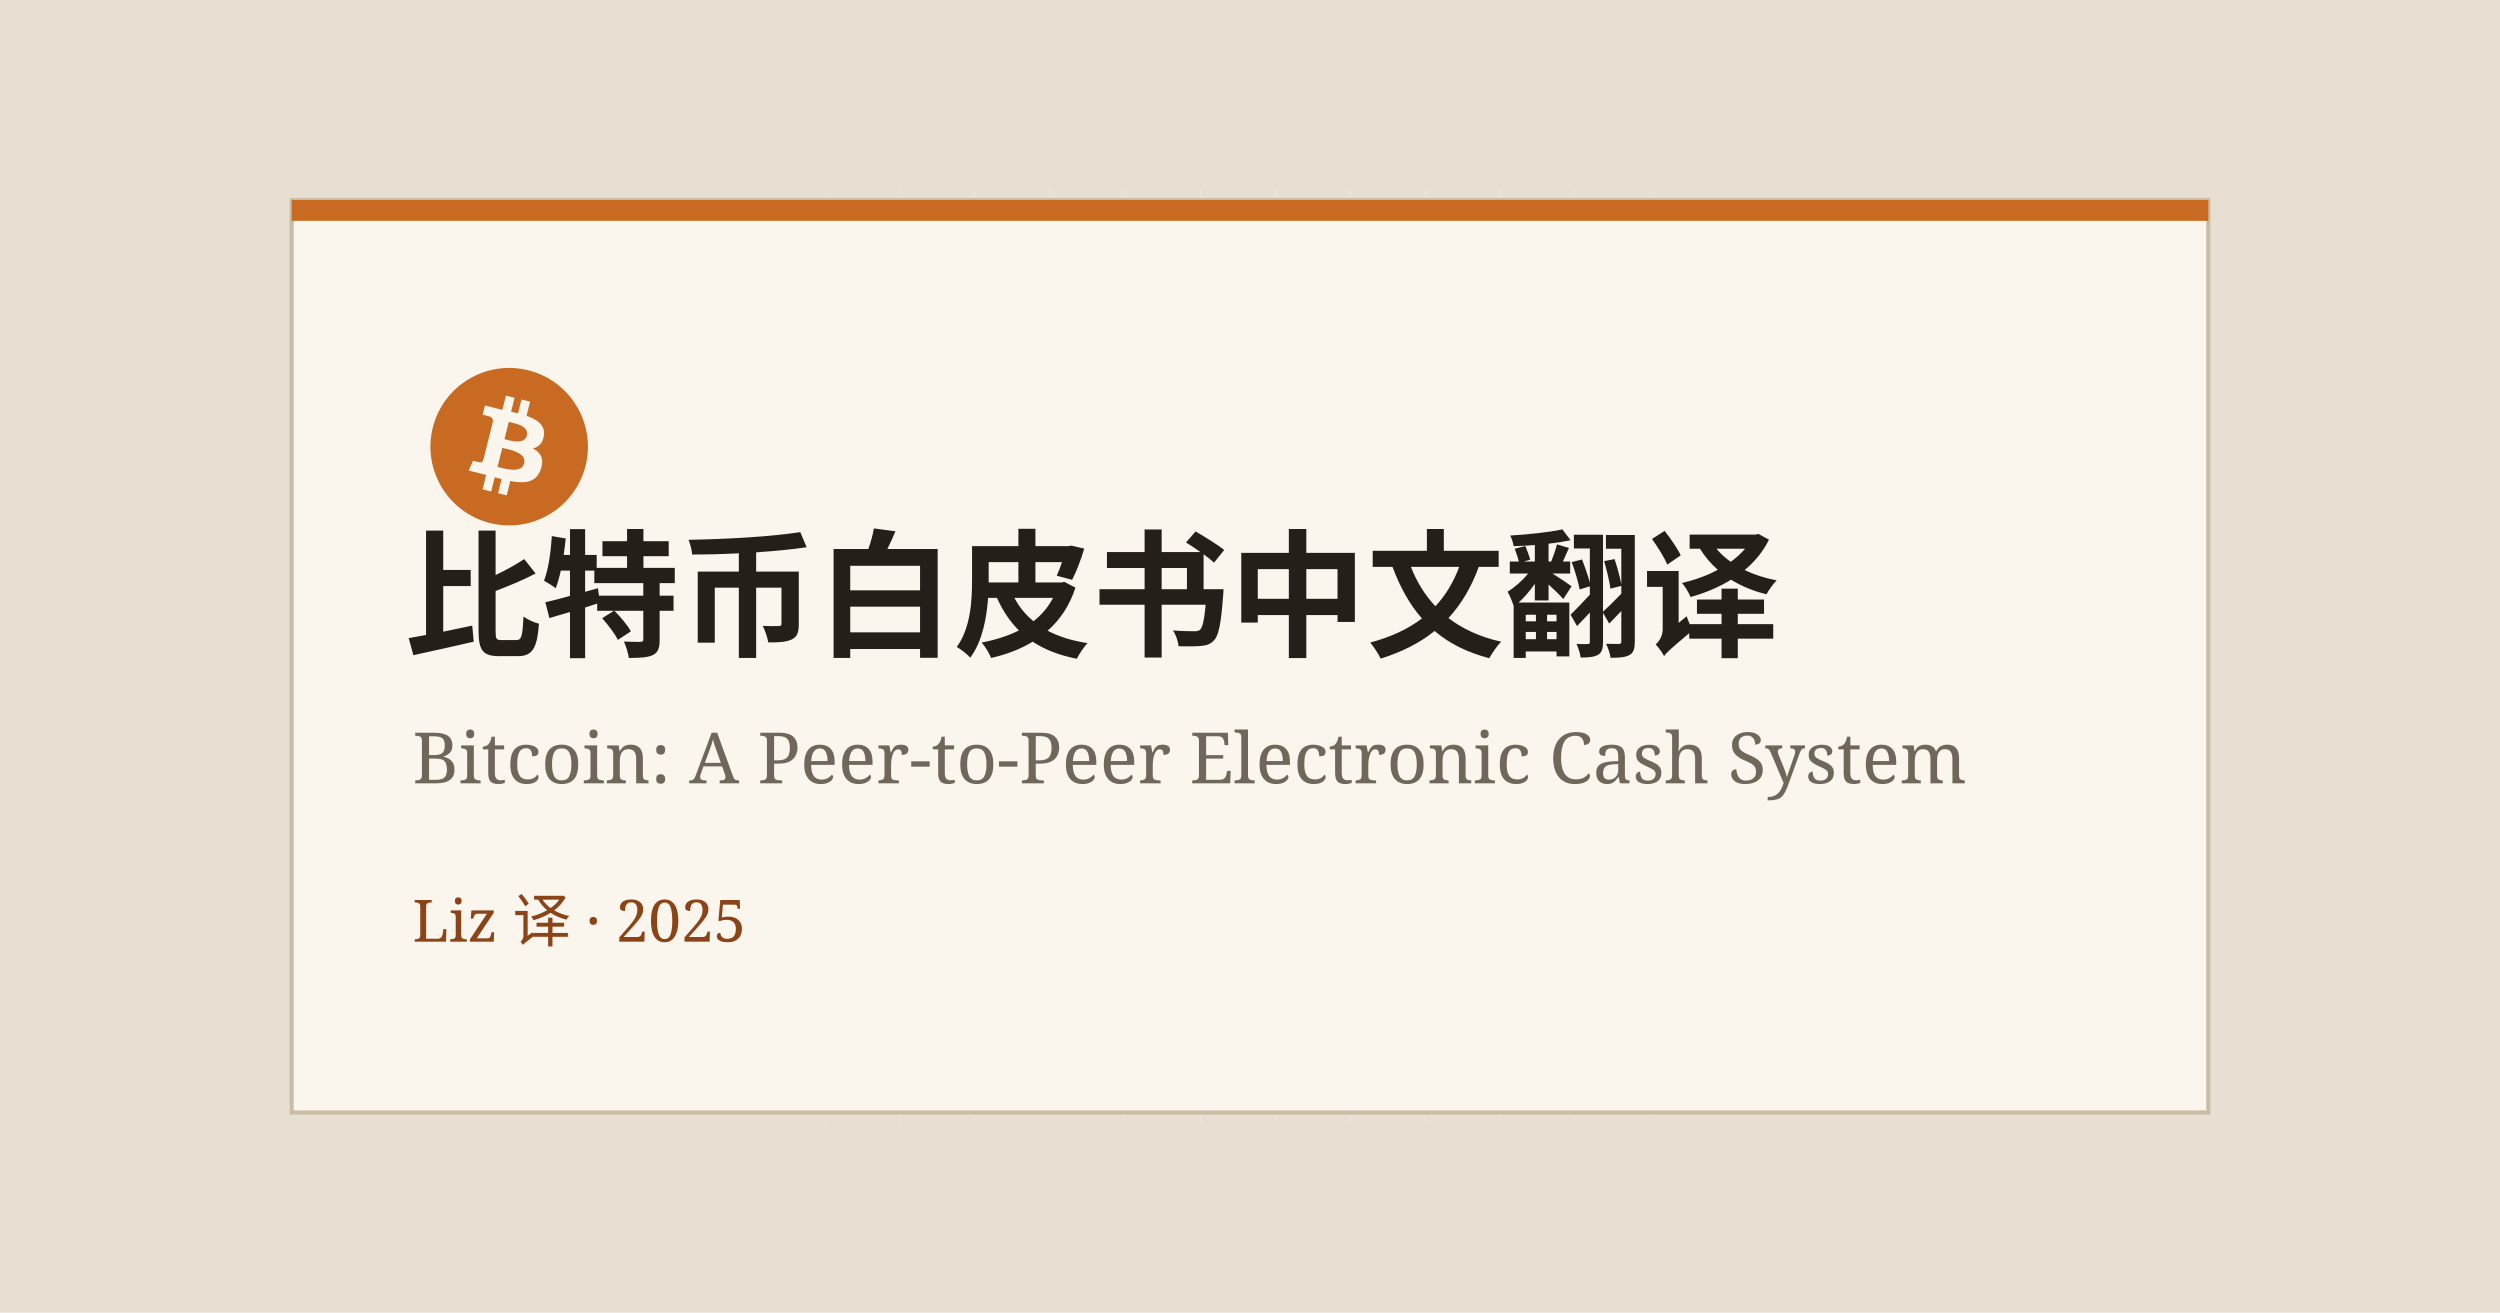
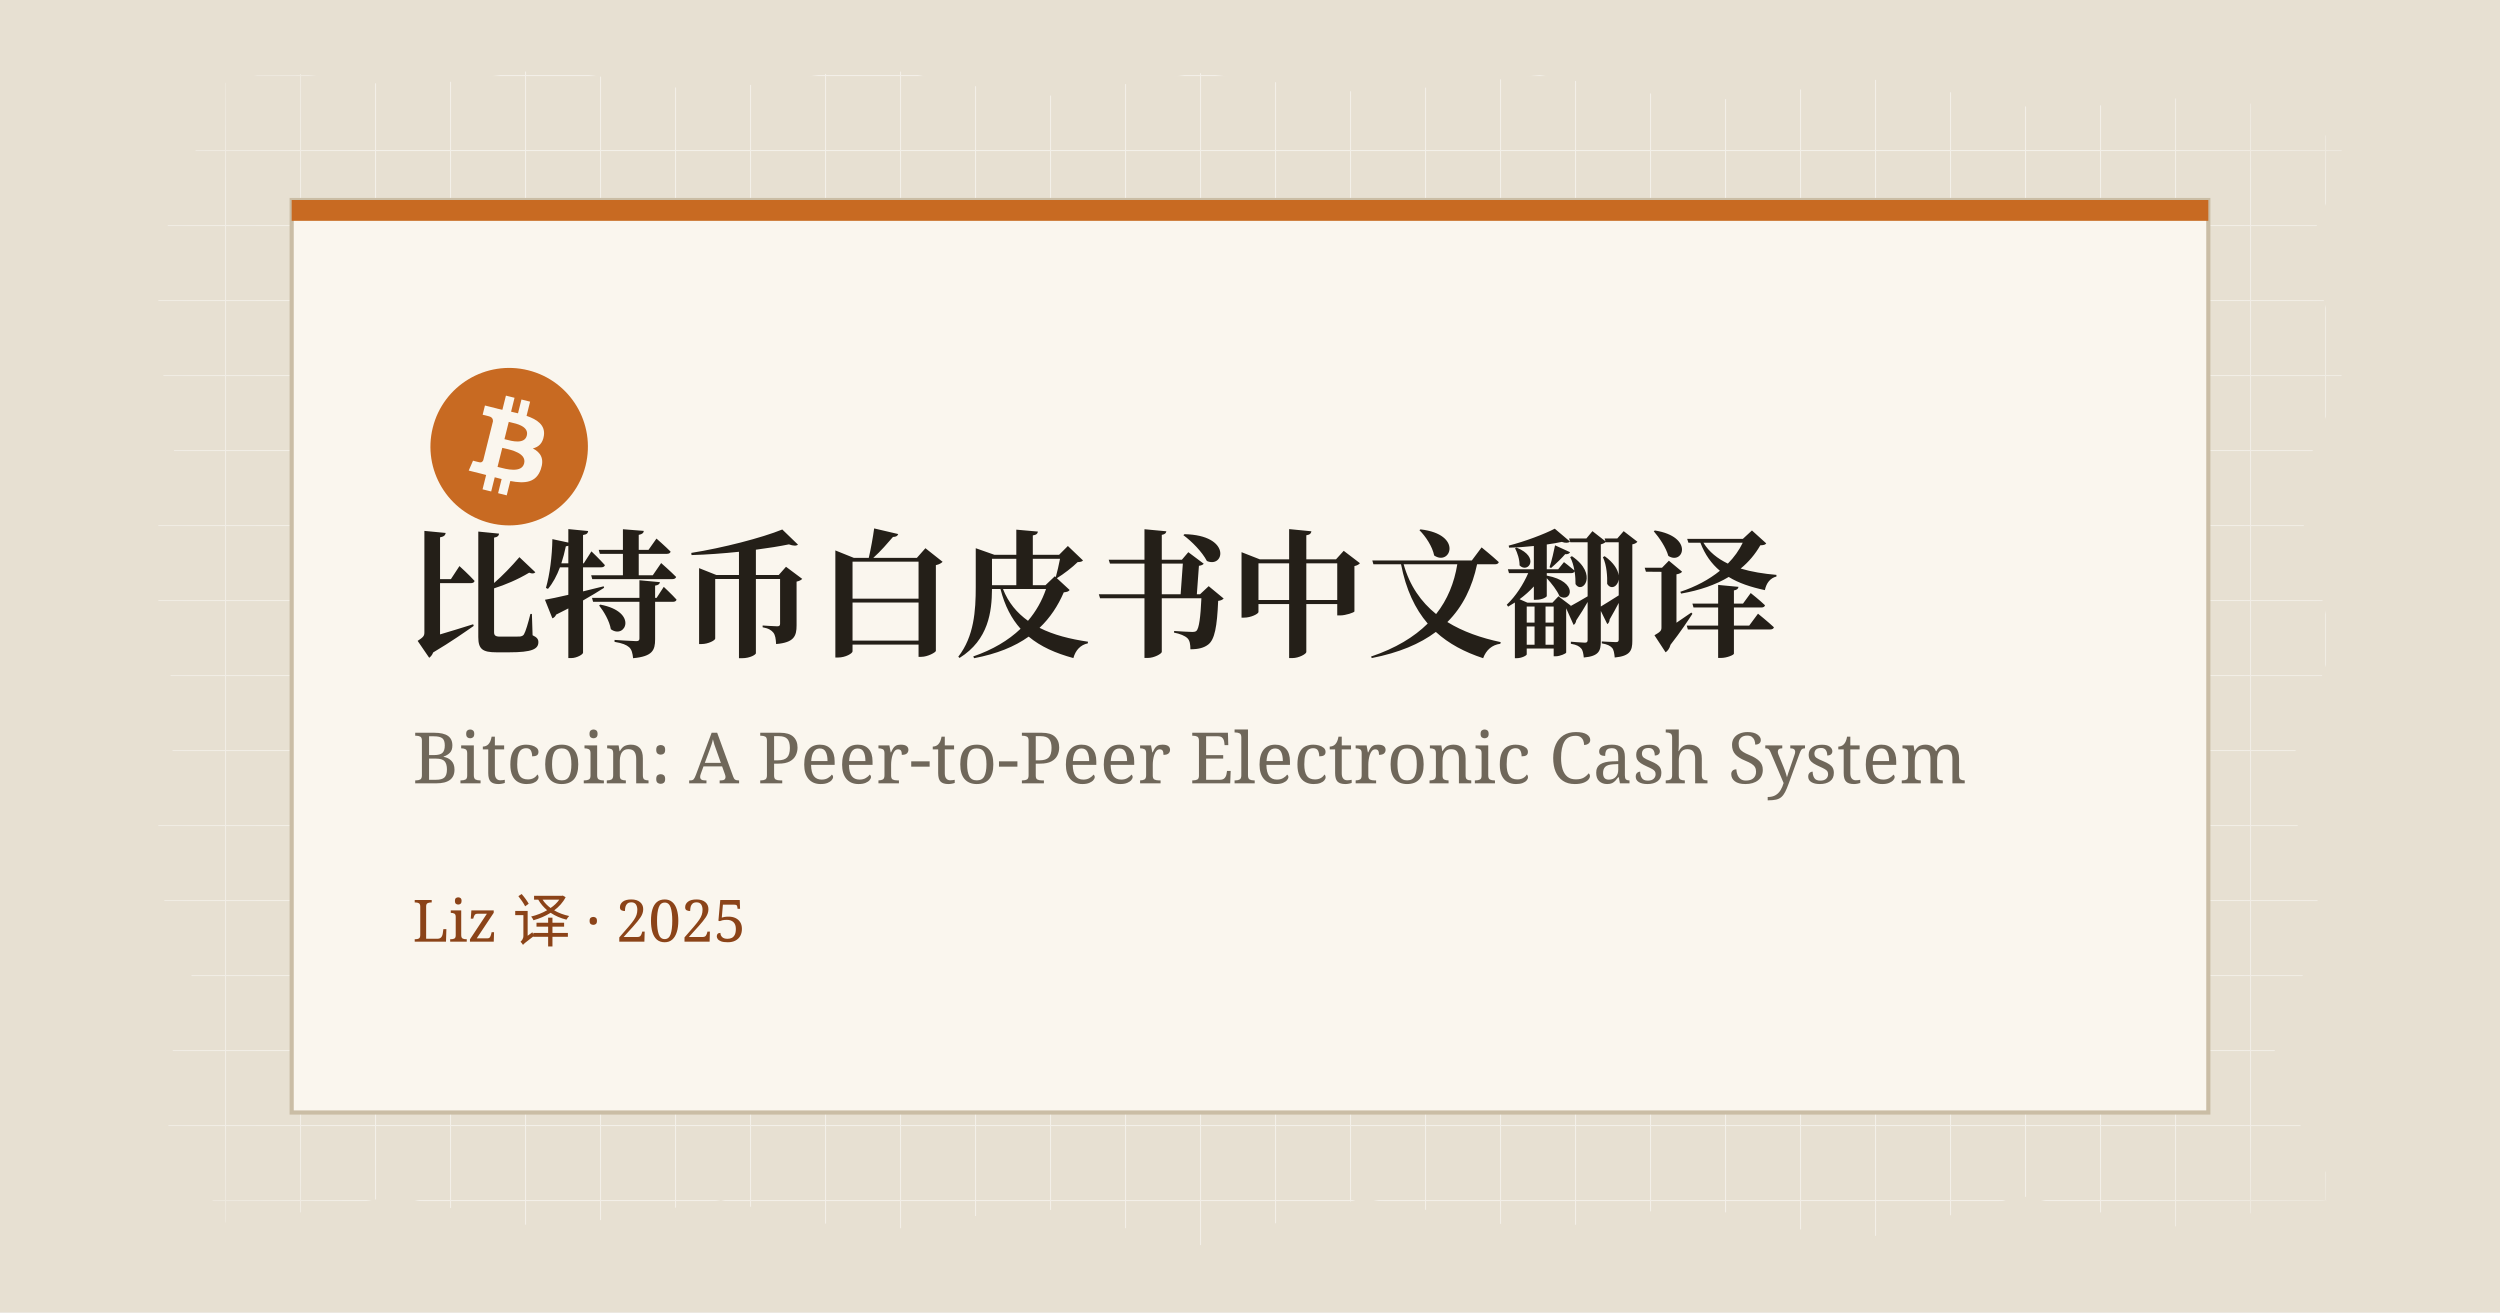
<svg xmlns="http://www.w3.org/2000/svg" width="1200" height="630" viewBox="0 0 1200 630" fill="none">
  <rect width="1200" height="630" fill="#e7e0d2" />
  <defs>
    <pattern id="grid" width="36" height="36" patternUnits="userSpaceOnUse">
-       <path d="M36 0H0V36" stroke="white" stroke-opacity="0.48" stroke-width="1" />
+       <path d="M36 0H0V36" stroke="white" stroke-opacity="0.52" stroke-width="1" />
    </pattern>
-     <radialGradient id="fade" cx="50%" cy="50%" r="58%">
-       <stop offset="0%" stop-color="white" />
-       <stop offset="70%" stop-color="white" />
-       <stop offset="100%" stop-color="white" stop-opacity="0" />
-     </radialGradient>
-     <mask id="m">
-       <rect x="160" y="90" width="880" height="450" fill="url(#fade)" />
+     <clipPath id="roughGrid">
+       <path d="M94 72 L74 48 L132 34 L196 42 L262 33 L338 44 L420 32 L497 47 L575 35 L658 45 L739 36 L817 49 L903 38 L982 53 L1069 45 L1128 70 L1108 118 L1125 178 L1102 237 L1120 309 L1097 374 L1115 442 L1089 512 L1123 575 L1042 589 L970 574 L890 596 L811 578 L739 591 L654 575 L575 598 L497 579 L417 592 L346 576 L262 590 L190 574 L109 588 L76 532 L92 468 L70 408 L88 341 L65 278 L86 208 L68 142 Z" />
+     </clipPath>
+     <linearGradient id="fadeX" x1="76" y1="0" x2="1124" y2="0" gradientUnits="userSpaceOnUse">
+       <stop offset="0" stop-color="white" stop-opacity="0" />
+       <stop offset="0.10" stop-color="white" stop-opacity="1" />
+       <stop offset="0.90" stop-color="white" stop-opacity="1" />
+       <stop offset="1" stop-color="white" stop-opacity="0" />
+     </linearGradient>
+     <linearGradient id="fadeY" x1="0" y1="34" x2="0" y2="598" gradientUnits="userSpaceOnUse">
+       <stop offset="0" stop-color="white" stop-opacity="0" />
+       <stop offset="0.10" stop-color="white" stop-opacity="1" />
+       <stop offset="0.90" stop-color="white" stop-opacity="1" />
+       <stop offset="1" stop-color="white" stop-opacity="0" />
+     </linearGradient>
+     <mask id="gridMask" maskUnits="userSpaceOnUse" x="60" y="30" width="1080" height="580">
+       <rect x="60" y="30" width="1080" height="580" fill="black" />
+       <g clip-path="url(#roughGrid)">
+         <rect x="76" y="34" width="1048" height="564" fill="url(#fadeX)" opacity="0.92" />
+         <rect x="76" y="34" width="1048" height="564" fill="url(#fadeY)" opacity="0.72" />
+       </g>
    </mask>
  </defs>
-   <g mask="url(#m)">
-     <rect x="160" y="90" width="880" height="450" fill="url(#grid)" />
+   <g mask="url(#gridMask)">
+     <rect x="60" y="30" width="1080" height="580" fill="url(#grid)" />
  </g>
  <rect x="140" y="96" width="920" height="438" fill="#faf6ee" stroke="#cabda5" stroke-width="2" />
  <rect x="140" y="96" width="920" height="10" fill="#c86a22" />
  <g transform="translate(194 164) scale(4.2)" color="#c86a22">
-     <svg width="24" height="24" viewBox="0 0 24 24" fill="none">
-       <path d="M10.864 14.36C11.67 14.573 13.431 15.038 13.711 13.913C13.998 12.762 12.289 12.379 11.456 12.192C11.363 12.171 11.28 12.153 11.213 12.136L10.671 14.31C10.726 14.323 10.791 14.341 10.864 14.36Z" fill="currentColor" />
-       <path d="M11.623 11.183C12.295 11.363 13.761 11.754 14.016 10.731C14.277 9.685 12.852 9.37 12.157 9.216C12.079 9.199 12.009 9.183 11.953 9.169L11.461 11.141C11.508 11.152 11.562 11.167 11.623 11.183Z" fill="currentColor" />
-       <path fill-rule="evenodd" clip-rule="evenodd" d="M9.822 20.73C14.645 21.933 19.528 18.998 20.731 14.177C21.933 9.355 18.998 4.471 14.176 3.269C9.355 2.067 4.471 5.002 3.27 9.824C2.067 14.645 5.002 19.528 9.822 20.73ZM13.987 8.478C15.234 8.907 16.146 9.551 15.967 10.749C15.837 11.625 15.351 12.05 14.706 12.199C15.592 12.66 16.043 13.367 15.613 14.594C15.081 16.116 13.814 16.245 12.13 15.926L11.721 17.564L10.734 17.318L11.137 15.702C10.881 15.639 10.62 15.571 10.35 15.498L9.945 17.121L8.959 16.875L9.367 15.234C9.282 15.213 9.197 15.19 9.111 15.168C8.963 15.13 8.814 15.091 8.663 15.053L7.378 14.732L7.868 13.602C7.868 13.602 8.596 13.796 8.586 13.781C8.866 13.851 8.99 13.668 9.039 13.547L9.685 10.958C9.714 10.965 9.742 10.972 9.769 10.979C9.776 10.981 9.782 10.982 9.789 10.984C9.749 10.968 9.714 10.958 9.686 10.951L10.147 9.103C10.159 8.893 10.087 8.628 9.687 8.529C9.702 8.518 8.97 8.35 8.97 8.35L9.232 7.296L10.594 7.636L10.593 7.641C10.798 7.692 11.009 7.74 11.224 7.789L11.629 6.167L12.615 6.413L12.219 8.003C12.484 8.063 12.751 8.124 13.01 8.189L13.404 6.61L14.392 6.856L13.987 8.478Z" fill="currentColor" />
-     </svg>
+     <path d="M10.864 14.36C11.67 14.573 13.431 15.038 13.711 13.913C13.998 12.762 12.289 12.379 11.456 12.192C11.363 12.171 11.28 12.153 11.213 12.136L10.671 14.31C10.726 14.323 10.791 14.341 10.864 14.36Z" fill="currentColor" />
+     <path d="M11.623 11.183C12.295 11.363 13.761 11.754 14.016 10.731C14.277 9.685 12.852 9.37 12.157 9.216C12.079 9.199 12.009 9.183 11.953 9.169L11.461 11.141C11.508 11.152 11.562 11.167 11.623 11.183Z" fill="currentColor" />
+     <path fill-rule="evenodd" clip-rule="evenodd" d="M9.822 20.73C14.645 21.933 19.528 18.998 20.731 14.177C21.933 9.355 18.998 4.471 14.176 3.269C9.355 2.067 4.471 5.002 3.27 9.824C2.067 14.645 5.002 19.528 9.822 20.73ZM13.987 8.478C15.234 8.907 16.146 9.551 15.967 10.749C15.837 11.625 15.351 12.05 14.706 12.199C15.592 12.66 16.043 13.367 15.613 14.594C15.081 16.116 13.814 16.245 12.13 15.926L11.721 17.564L10.734 17.318L11.137 15.702C10.881 15.639 10.62 15.571 10.35 15.498L9.945 17.121L8.959 16.875L9.367 15.234C9.282 15.213 9.197 15.19 9.111 15.168C8.963 15.13 8.814 15.091 8.663 15.053L7.378 14.732L7.868 13.602C7.868 13.602 8.596 13.796 8.586 13.781C8.866 13.851 8.99 13.668 9.039 13.547L9.685 10.958C9.714 10.965 9.742 10.972 9.769 10.979C9.776 10.981 9.782 10.982 9.789 10.984C9.749 10.968 9.714 10.958 9.686 10.951L10.147 9.103C10.159 8.893 10.087 8.628 9.687 8.529C9.702 8.518 8.97 8.35 8.97 8.35L9.232 7.296L10.594 7.636L10.593 7.641C10.798 7.692 11.009 7.74 11.224 7.789L11.629 6.167L12.615 6.413L12.219 8.003C12.484 8.063 12.751 8.124 13.01 8.189L13.404 6.61L14.392 6.856L13.987 8.478Z" fill="currentColor" />
  </g>
-   <text x="194" y="310" fill="#241f18" font-family="Baskerville, Georgia, serif" font-size="66" font-weight="700">比特币白皮书中文翻译</text>
-   <text x="198" y="376" fill="#6f675a" font-family="Baskerville, Georgia, serif" font-size="34">Bitcoin: A Peer-to-Peer Electronic Cash System</text>
+   <text x="194" y="310" fill="#241f18" font-family="Baskerville, 'Baskerville Old Face', Georgia, 'Noto Serif CJK SC', serif" font-size="66" font-weight="700">比特币白皮书中文翻译</text>
+   <text x="198" y="376" fill="#6f675a" font-family="Baskerville, 'Baskerville Old Face', Georgia, serif" font-size="34">Bitcoin: A Peer-to-Peer Electronic Cash System</text>
  <text x="198" y="452" fill="#8b4318" font-family="Georgia, serif" font-size="28">Liz 译 · 2025</text>
</svg>
